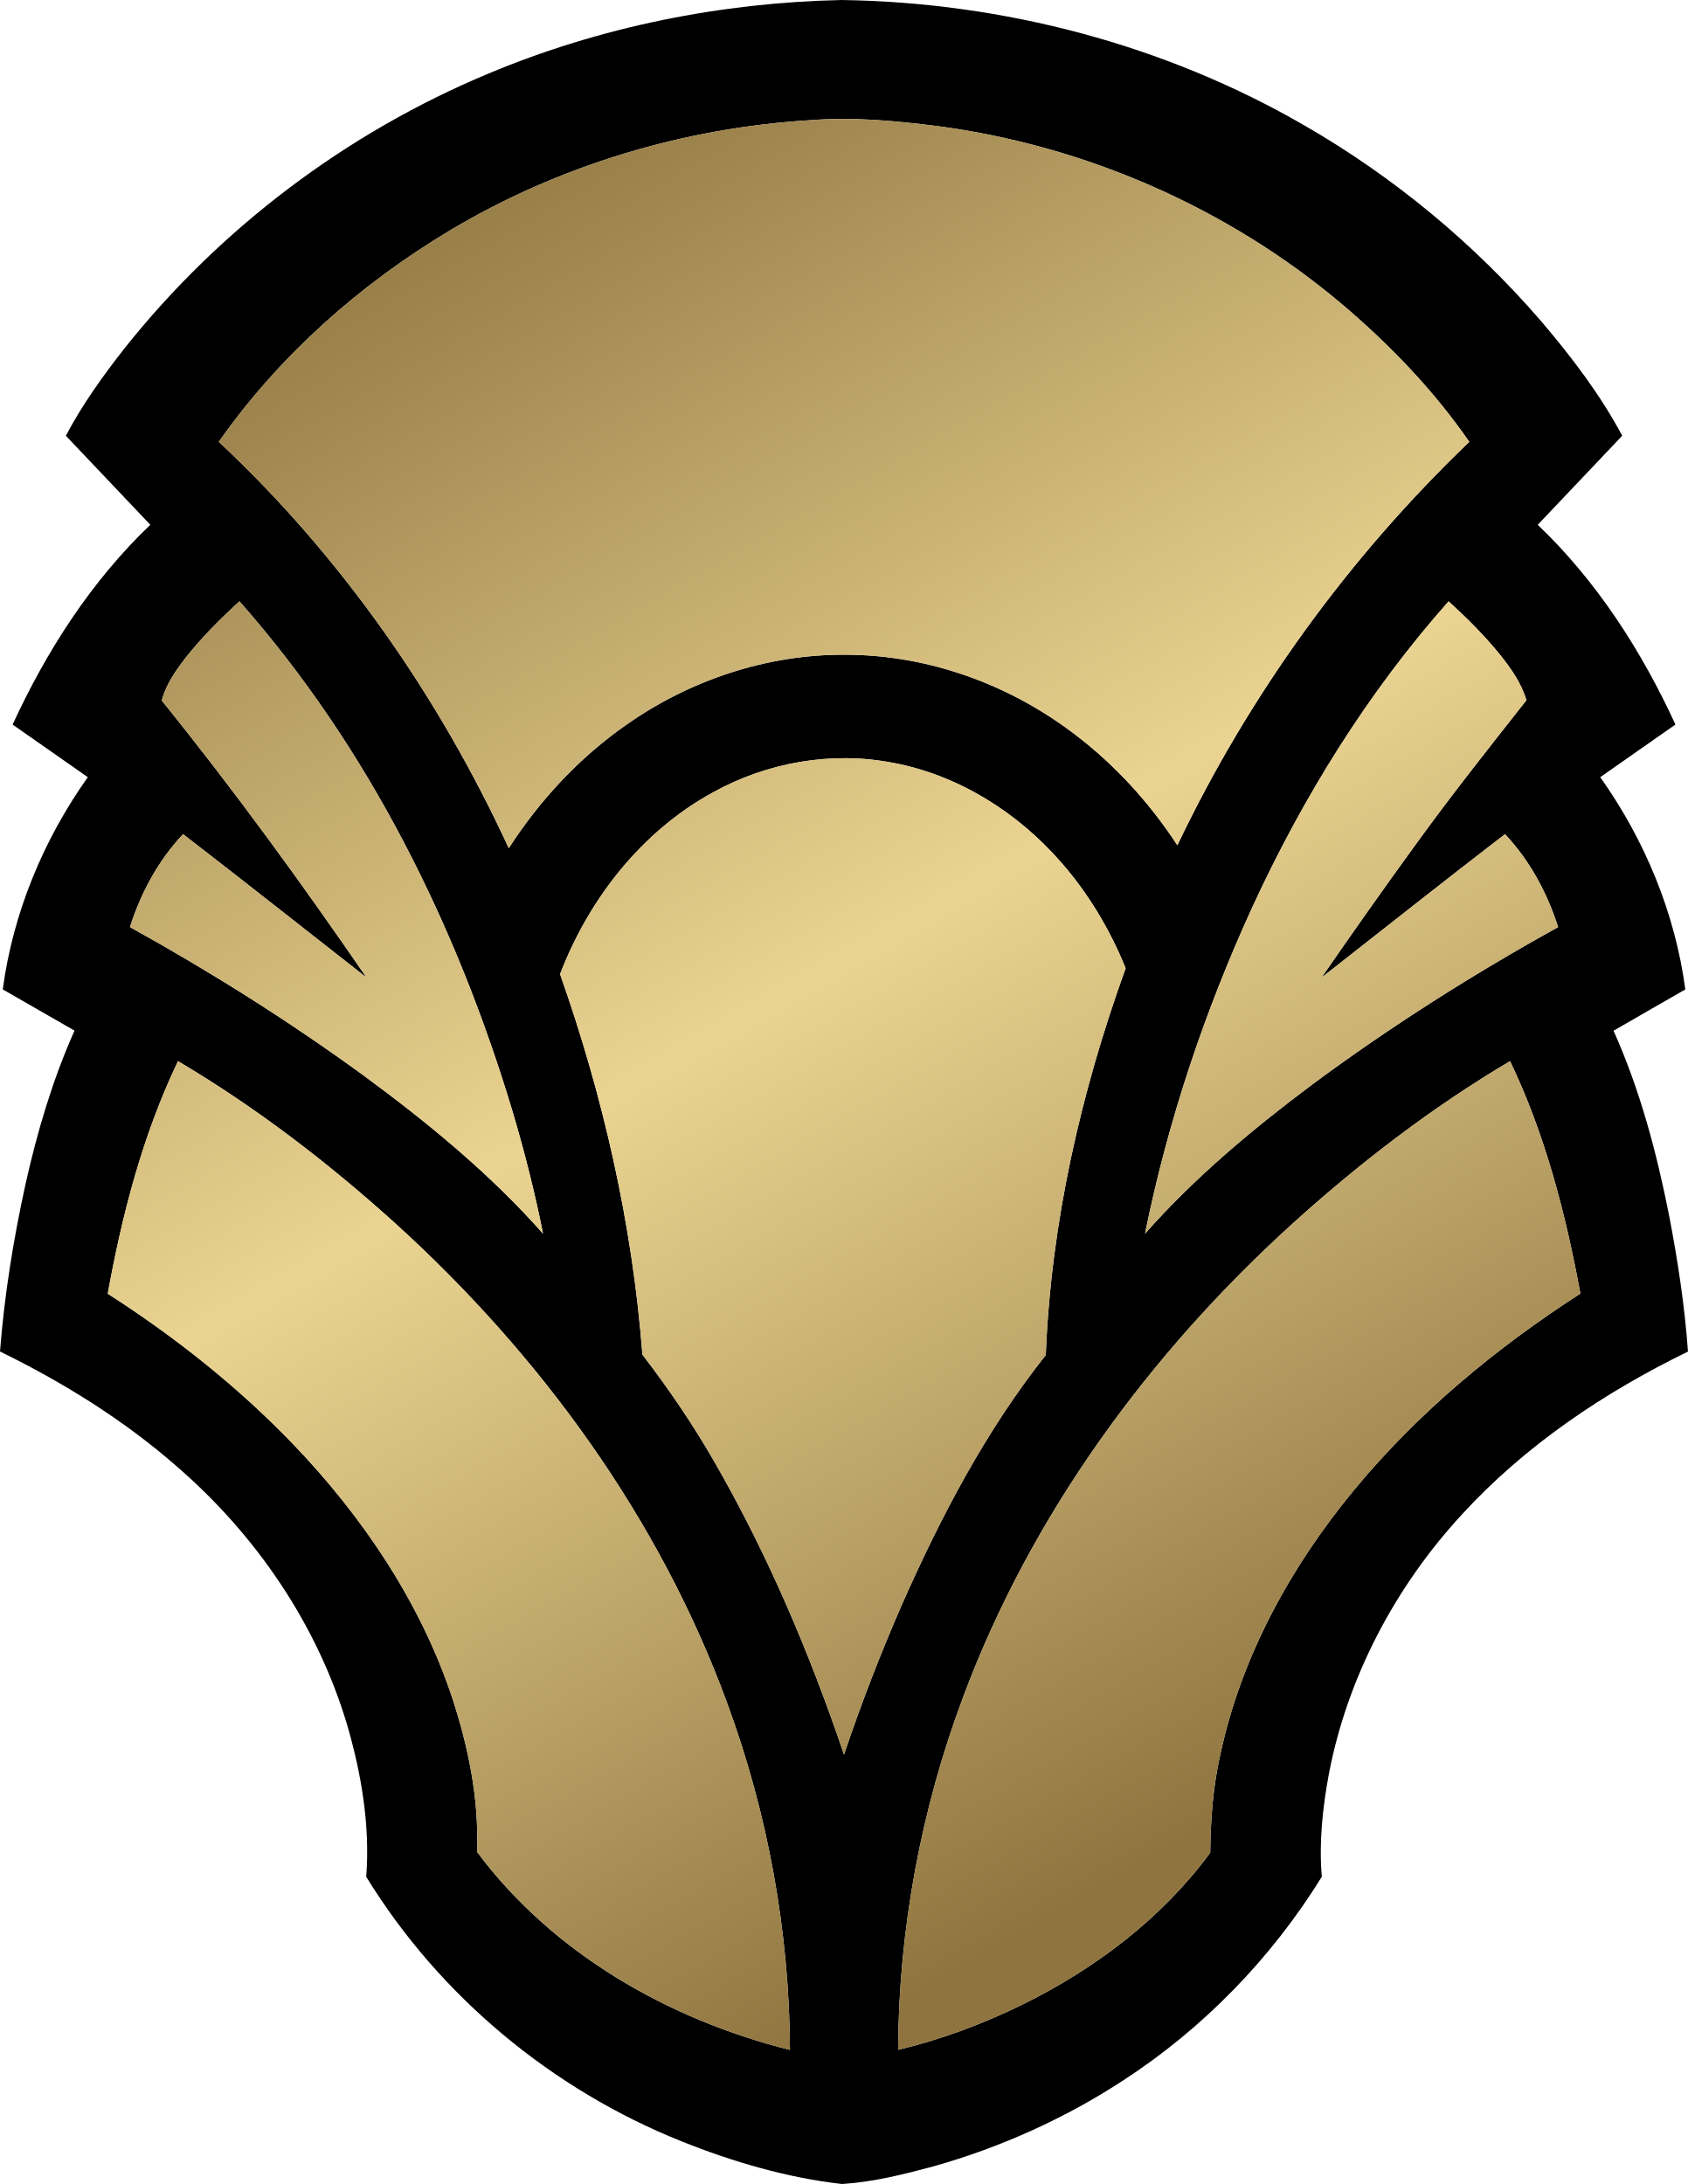
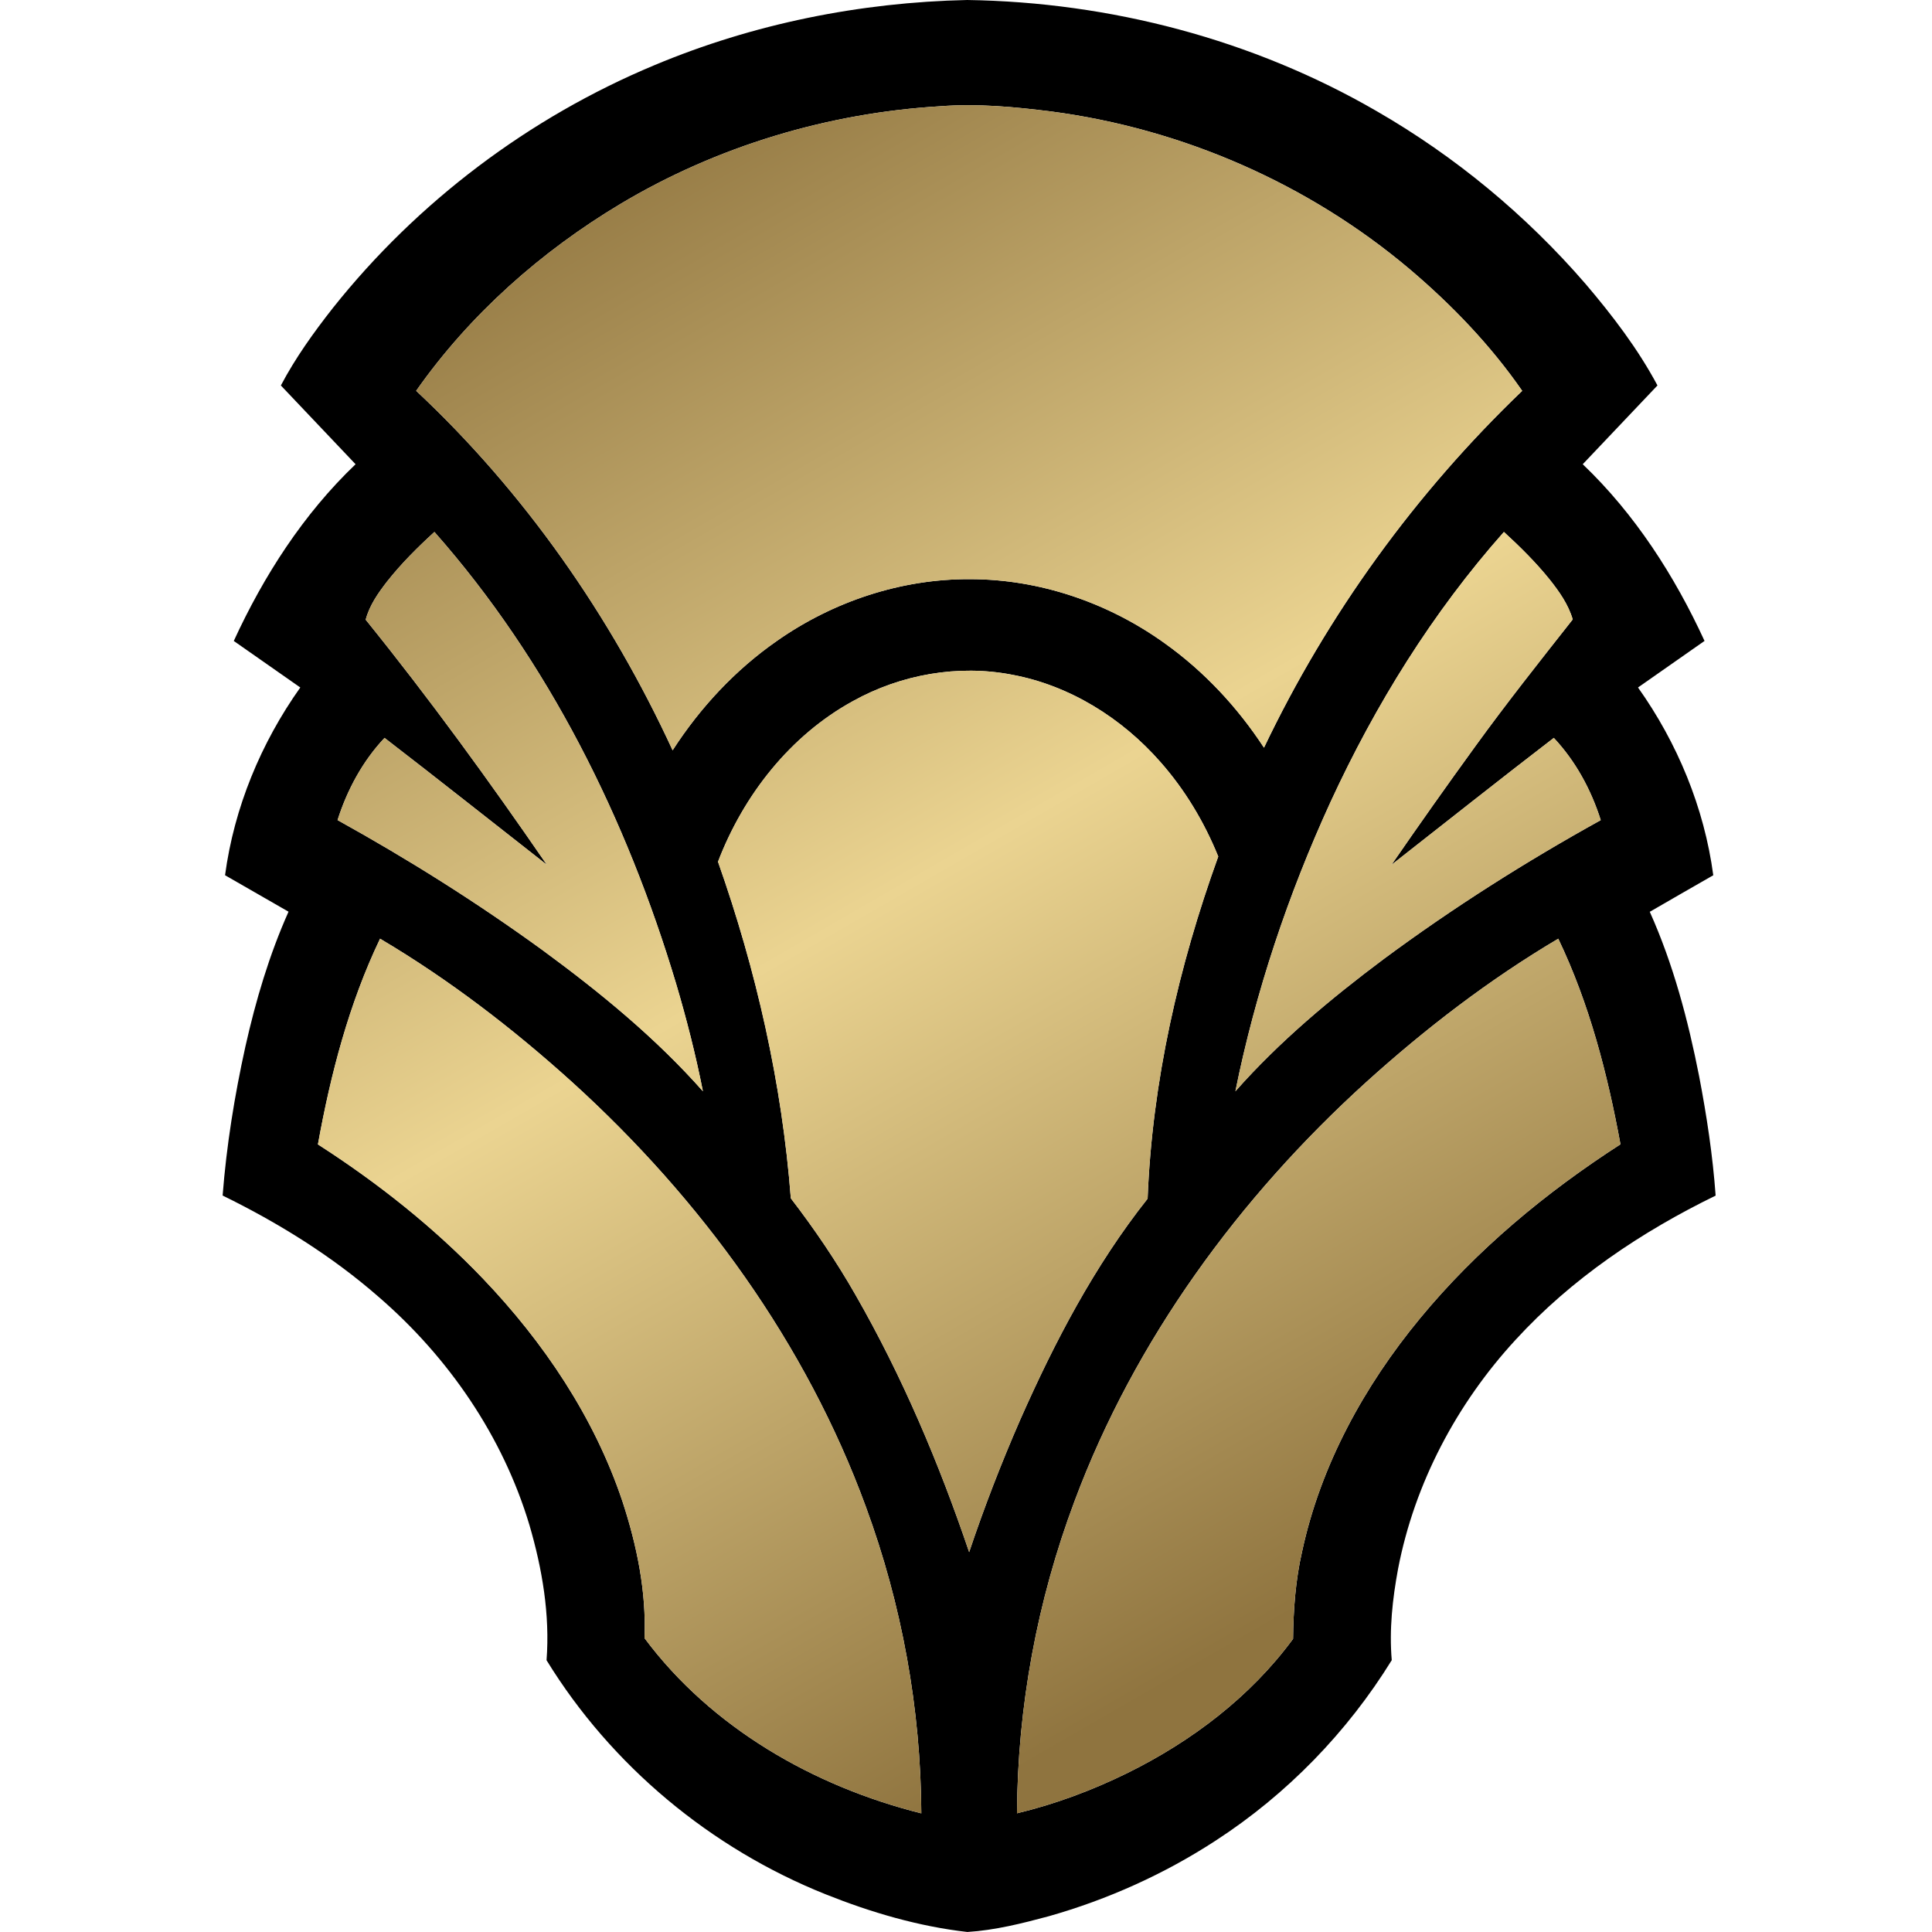
- <svg xmlns="http://www.w3.org/2000/svg" version="1.1" x="0px" y="0px" width="563.36px" height="728.99px">
-   <path d="M162.9,24.61C200.2,8.96,240.53,0.87,280.93,0c53.921,0.8,107.811,14.86,154.55,41.95    c29.65,17.09,56.36,39.23,78.74,65.11c10.18,11.94,19.78,24.51,27.19,38.38c-9.39,9.93-18.81,19.81-28.2,29.73    c19.67,18.77,34.65,42.06,45.96,66.67c-8.35,5.88-16.739,11.7-25.1,17.57c14.86,20.91,25,45.38,28.399,70.85    c-7.99,4.59-16,9.16-23.96,13.79c8.87,19.76,14.44,40.82,18.62,62.029c2.85,14.891,5.141,29.921,6.23,45.061    c-27.99,13.63-54.351,31.341-75.461,54.38c-22.21,24.091-38.14,54.171-44.359,86.421c-2.109,11.339-3.38,22.949-2.391,34.489    c-16.77,27.17-39.56,50.62-66.34,68.02c-19.41,12.671-40.8,22.291-63.1,28.61c-10.05,2.7-20.279,5.28-30.69,5.931    c-18.379-2.091-36.299-7.351-53.439-14.2c-43.311-17.29-80.93-48.55-105.35-88.341c1.31-17.199-1.62-34.5-6.45-50.97    c-10.011-33.46-30.511-63.31-56.841-86.069C41.23,473.92,21.09,461.44,0,451.109c1.471-18.899,4.5-37.649,8.58-56.149    c3.91-17.42,9-34.63,16.29-50.95c-8-4.57-15.97-9.17-23.95-13.76c3.4-25.46,13.541-49.93,28.391-70.84    c-8.35-5.87-16.74-11.69-25.1-17.56c11.318-24.61,26.289-47.91,45.959-66.68c-9.38-9.93-18.81-19.8-28.189-29.72    c5.49-10.42,12.38-20.02,19.64-29.26C73.5,76.12,115.65,44.33,162.9,24.61z M150.221,76.88c-30.091,18.01-57,41.82-77.19,70.59    c40.84,38.22,73.38,84.92,96.771,135.64c10.369-16.09,23.659-30.37,39.399-41.31c21.149-14.84,46.8-23.39,72.7-23.26    c26.31-0.04,52.33,8.89,73.63,24.22c14.83,10.58,27.45,24.14,37.409,39.37c23.991-50.29,57.2-96.11,97.431-134.65    c-11.91-17.2-26.53-32.41-42.46-45.91c-38.16-32.22-85.71-52.98-135.19-59.5c-13.89-1.75-27.93-3.07-41.919-1.98    C228.46,42.61,186.67,55.13,150.221,76.88z M62.02,219.47c-3.359,4.35-6.619,8.97-8.029,14.36    c24.1,29.83,46.64,60.89,68.359,92.49c-20.42-15.96-40.709-32.08-61.25-47.89c-8.25,8.75-14.1,19.59-17.729,31.02    c26.75,14.81,52.681,31.14,77.42,49.12c21.649,15.89,42.601,33.03,60.44,53.2c-2.711-13.69-6.15-27.229-10.12-40.609    C152.5,309.1,123.01,249.49,79.92,200.72C73.53,206.55,67.38,212.68,62.02,219.47z M418.04,302.63    c-15.98,34.89-28.28,71.52-35.891,109.149c16.61-18.81,35.971-34.959,56.021-49.95c26.05-19.29,53.49-36.67,81.84-52.37    c-3.62-11.44-9.479-22.25-17.71-31.03c-20.55,15.79-40.85,31.92-61.26,47.9c10.399-15.09,20.98-30.06,31.75-44.89    c11.77-16.24,24.23-31.96,36.641-47.71c-1.65-5.67-5.11-10.55-8.741-15.12c-5.21-6.45-11.109-12.3-17.22-17.89    C456.57,231.06,434.99,265.87,418.04,302.63z M237.87,264.53c-23.75,13.01-41.351,35.55-50.95,60.63    c14.44,40.93,24.16,83.669,27.48,126.99c8.91,11.591,17.15,23.73,24.41,36.44c17.64,30.739,31.52,63.53,42.879,97.07    c5.681-16.94,12.131-33.61,19.28-49.98c12.99-29.37,28.04-58.14,48.061-83.39c1.72-44.11,11.689-87.66,26.65-129.1    c-5.261-12.99-12.57-25.2-21.86-35.71c-14.49-16.51-34.171-28.84-55.9-32.88C277.551,250.65,255.96,254.48,237.87,264.53z     M35.961,431.82C58.46,446.27,79.58,462.99,98.09,482.31c23.051,24.08,42.17,52.48,52.79,84.24    c5.44,16.59,9.04,34.029,8.31,51.561c25.23,33.859,63.91,55.979,104.451,66.119c-0.181-39.369-7.32-78.67-20.9-115.609    c-22.561-61.71-62.301-116.24-110.76-160.221c-22.42-20.279-46.541-38.79-72.57-54.2C47.69,378.68,40.779,405.199,35.961,431.82z     M431.56,408.27C383.61,451.74,344.2,505.52,321.47,566.39c-14.109,37.59-21.53,77.67-21.729,117.82    c14.409-3.45,28.38-8.67,41.67-15.2c24.2-11.95,46.44-28.76,62.5-50.62c0.12-11,0.93-22.199,3.42-33.02    c7-32.521,23.43-62.41,44.49-87.921c21.36-25.89,47.489-47.529,75.63-65.67c-4.9-26.6-11.74-53.109-23.471-77.58    C478,369.57,453.939,388.05,431.56,408.27z" />
+ <svg xmlns="http://www.w3.org/2000/svg" xmlns:xlink="http://www.w3.org/1999/xlink" version="1.1" x="0px" y="0px" width="729px" height="729px" id="svg23">
+   <defs id="defs27">
+     <linearGradient xlink:href="#SVGID_1_" id="linearGradient31" gradientUnits="userSpaceOnUse" x1="162.89" y1="-58.312" x2="550.601" y2="613.223" gradientTransform="translate(84)" />
+     <linearGradient xlink:href="#SVGID_1_" id="linearGradient33" gradientUnits="userSpaceOnUse" x1="162.89" y1="-58.312" x2="550.601" y2="613.223" gradientTransform="translate(84)" />
+     <linearGradient xlink:href="#SVGID_1_" id="linearGradient35" gradientUnits="userSpaceOnUse" x1="162.89" y1="-58.312" x2="550.601" y2="613.223" gradientTransform="translate(84)" />
+     <linearGradient xlink:href="#SVGID_1_" id="linearGradient37" gradientUnits="userSpaceOnUse" x1="162.89" y1="-58.312" x2="550.601" y2="613.223" gradientTransform="translate(84)" />
+     <linearGradient xlink:href="#SVGID_1_" id="linearGradient39" gradientUnits="userSpaceOnUse" x1="162.89" y1="-58.312" x2="550.601" y2="613.223" gradientTransform="translate(84)" />
+     <linearGradient xlink:href="#SVGID_1_" id="linearGradient41" gradientUnits="userSpaceOnUse" x1="162.89" y1="-58.312" x2="550.601" y2="613.223" gradientTransform="translate(84)" />
+   </defs>
+   <path d="M 246.9,24.61 C 284.2,8.96 324.53,0.87 364.93,0 c 53.921,0.8 107.811,14.86 154.55,41.95 29.65,17.09 56.36,39.23 78.74,65.11 10.18,11.94 19.78,24.51 27.19,38.38 -9.39,9.93 -18.81,19.81 -28.2,29.73 19.67,18.77 34.65,42.06 45.96,66.67 -8.35,5.88 -16.739,11.7 -25.1,17.57 14.86,20.91 25,45.38 28.399,70.85 -7.99,4.59 -16,9.16 -23.96,13.79 8.87,19.76 14.44,40.82 18.62,62.029 2.85,14.891 5.141,29.921 6.23,45.061 -27.99,13.63 -54.351,31.341 -75.461,54.38 -22.21,24.091 -38.14,54.171 -44.359,86.421 -2.109,11.339 -3.38,22.949 -2.391,34.489 -16.77,27.17 -39.56,50.62 -66.34,68.02 -19.41,12.671 -40.8,22.291 -63.1,28.61 -10.05,2.7 -20.279,5.28 -30.69,5.931 -18.379,-2.091 -36.299,-7.351 -53.439,-14.2 -43.311,-17.29 -80.93,-48.55 -105.35,-88.341 1.31,-17.199 -1.62,-34.5 -6.45,-50.97 C 189.768,542.02 169.268,512.17 142.938,489.411 125.23,473.92 105.09,461.44 84,451.109 c 1.471,-18.899 4.5,-37.649 8.58,-56.149 3.91,-17.42 9,-34.63 16.29,-50.95 -8,-4.57 -15.97,-9.17 -23.95,-13.76 3.4,-25.46 13.541,-49.93 28.391,-70.84 -8.35,-5.87 -16.74,-11.69 -25.1,-17.56 11.318,-24.61 26.289,-47.91 45.959,-66.68 -9.38,-9.93 -18.81,-19.8 -28.189,-29.72 5.49,-10.42 12.38,-20.02 19.64,-29.26 C 157.5,76.12 199.65,44.33 246.9,24.61 Z m -12.679,52.27 c -30.091,18.01 -57,41.82 -77.19,70.59 40.84,38.22 73.38,84.92 96.771,135.64 10.369,-16.09 23.659,-30.37 39.399,-41.31 21.149,-14.84 46.8,-23.39 72.7,-23.26 26.31,-0.04 52.33,8.89 73.63,24.22 14.83,10.58 27.45,24.14 37.409,39.37 23.991,-50.29 57.2,-96.11 97.431,-134.65 -11.91,-17.2 -26.53,-32.41 -42.46,-45.91 C 493.751,69.35 446.201,48.59 396.721,42.07 382.831,40.32 368.791,39 354.802,40.09 312.46,42.61 270.67,55.13 234.221,76.88 Z M 146.02,219.47 c -3.359,4.35 -6.619,8.97 -8.029,14.36 24.1,29.83 46.64,60.89 68.359,92.49 -20.42,-15.96 -40.709,-32.08 -61.25,-47.89 -8.25,8.75 -14.1,19.59 -17.729,31.02 26.75,14.81 52.681,31.14 77.42,49.12 21.649,15.89 42.601,33.03 60.44,53.2 -2.711,-13.69 -6.15,-27.229 -10.12,-40.609 C 236.5,309.1 207.01,249.49 163.92,200.72 c -6.39,5.83 -12.54,11.96 -17.9,18.75 z m 356.02,83.16 c -15.98,34.89 -28.28,71.52 -35.891,109.149 16.61,-18.81 35.971,-34.959 56.021,-49.95 26.05,-19.29 53.49,-36.67 81.84,-52.37 -3.62,-11.44 -9.479,-22.25 -17.71,-31.03 -20.55,15.79 -40.85,31.92 -61.26,47.9 10.399,-15.09 20.98,-30.06 31.75,-44.89 11.77,-16.24 24.23,-31.96 36.641,-47.71 -1.65,-5.67 -5.11,-10.55 -8.741,-15.12 -5.21,-6.45 -11.109,-12.3 -17.22,-17.89 -26.9,30.341 -48.48,65.151 -65.43,101.911 z m -180.17,-38.1 c -23.75,13.01 -41.351,35.55 -50.95,60.63 14.44,40.93 24.16,83.669 27.48,126.99 8.91,11.591 17.15,23.73 24.41,36.44 17.64,30.739 31.52,63.53 42.879,97.07 5.681,-16.94 12.131,-33.61 19.28,-49.98 12.99,-29.37 28.04,-58.14 48.061,-83.39 1.72,-44.11 11.689,-87.66 26.65,-129.1 -5.261,-12.99 -12.57,-25.2 -21.86,-35.71 -14.49,-16.51 -34.171,-28.84 -55.9,-32.88 -20.369,-3.95 -41.96,-0.12 -60.05,9.93 z M 119.961,431.82 c 22.499,14.45 43.619,31.17 62.129,50.49 23.051,24.08 42.17,52.48 52.79,84.24 5.44,16.59 9.04,34.029 8.31,51.561 25.23,33.859 63.91,55.979 104.451,66.119 -0.181,-39.369 -7.32,-78.67 -20.9,-115.609 -22.561,-61.71 -62.301,-116.24 -110.76,-160.221 -22.42,-20.279 -46.541,-38.79 -72.57,-54.2 -11.721,24.48 -18.632,50.999 -23.45,77.62 z M 515.56,408.27 c -47.95,43.47 -87.36,97.25 -110.09,158.12 -14.109,37.59 -21.53,77.67 -21.729,117.82 14.409,-3.45 28.38,-8.67 41.67,-15.2 24.2,-11.95 46.44,-28.76 62.5,-50.62 0.12,-11 0.93,-22.199 3.42,-33.02 7,-32.521 23.43,-62.41 44.49,-87.921 21.36,-25.89 47.489,-47.529 75.63,-65.67 -4.9,-26.6 -11.74,-53.109 -23.471,-77.58 C 562,369.57 537.939,388.05 515.56,408.27 Z" id="path2" />
  <linearGradient id="SVGID_1_" gradientUnits="userSpaceOnUse" x1="162.89" y1="-58.312" x2="550.601" y2="613.223">
-     <stop offset="0.1" style="stop-color:#8F743F" />
-     <stop offset="0.5" style="stop-color:#EBD491" />
-     <stop offset="0.9" style="stop-color:#8F743F" />
+     <stop offset="0.1" style="stop-color:#8F743F" id="stop4" />
+     <stop offset="0.5" style="stop-color:#EBD491" id="stop6" />
+     <stop offset="0.9" style="stop-color:#8F743F" id="stop8" />
  </linearGradient>
-   <path fill="url(#SVGID_1_)" d="M169.801,283.11c10.369-16.09,23.659-30.37,39.399-41.31c21.149-14.84,46.8-23.39,72.7-23.26   c26.31-0.04,52.33,8.89,73.63,24.22c14.83,10.58,27.45,24.14,37.409,39.37c23.991-50.29,57.2-96.11,97.431-134.65   c-11.91-17.2-26.53-32.41-42.46-45.91c-38.16-32.22-85.71-52.98-135.19-59.5c-13.89-1.75-27.93-3.07-41.919-1.98   c-42.341,2.52-84.131,15.04-120.58,36.79c-30.091,18.01-57,41.82-77.19,70.59C113.87,185.69,146.41,232.39,169.801,283.11z" />
-   <path fill="url(#SVGID_1_)" d="M43.37,309.45c26.75,14.81,52.681,31.14,77.42,49.12c21.649,15.89,42.601,33.03,60.44,53.2   c-2.711-13.69-6.15-27.229-10.12-40.609C152.5,309.1,123.01,249.49,79.92,200.72c-6.39,5.83-12.54,11.96-17.9,18.75   c-3.359,4.35-6.619,8.97-8.029,14.36c24.1,29.83,46.64,60.89,68.359,92.49c-20.42-15.96-40.709-32.08-61.25-47.89   C52.85,287.18,47,298.02,43.37,309.45z" />
-   <path fill="url(#SVGID_1_)" d="M483.47,200.72c-26.899,30.34-48.479,65.15-65.43,101.91c-15.98,34.89-28.28,71.52-35.891,109.149   c16.61-18.81,35.971-34.959,56.021-49.95c26.05-19.29,53.49-36.67,81.84-52.37c-3.62-11.44-9.479-22.25-17.71-31.03   c-20.55,15.79-40.85,31.92-61.26,47.9c10.399-15.09,20.98-30.06,31.75-44.89c11.77-16.24,24.23-31.96,36.641-47.71   c-1.65-5.67-5.11-10.55-8.741-15.12C495.479,212.16,489.58,206.31,483.47,200.72z" />
-   <path fill="url(#SVGID_1_)" d="M349.03,452.29c1.72-44.11,11.689-87.66,26.65-129.1c-5.261-12.99-12.57-25.2-21.86-35.71   c-14.49-16.51-34.171-28.84-55.9-32.88c-20.369-3.95-41.96-0.12-60.05,9.93c-23.75,13.01-41.351,35.55-50.95,60.63   c14.44,40.93,24.16,83.669,27.48,126.99c8.91,11.591,17.15,23.73,24.41,36.44c17.64,30.739,31.52,63.53,42.879,97.07   c5.681-16.94,12.131-33.61,19.28-49.98C313.96,506.31,329.01,477.54,349.03,452.29z" />
-   <path fill="url(#SVGID_1_)" d="M131.98,408.399c-22.42-20.279-46.541-38.79-72.57-54.2c-11.72,24.48-18.631,51-23.449,77.621   C58.46,446.27,79.58,462.99,98.09,482.31c23.051,24.08,42.17,52.48,52.79,84.24c5.44,16.59,9.04,34.029,8.31,51.561   c25.23,33.859,63.91,55.979,104.451,66.119c-0.181-39.369-7.32-78.67-20.9-115.609C220.18,506.91,180.439,452.38,131.98,408.399z" />
-   <path fill="url(#SVGID_1_)" d="M503.979,354.2c-25.979,15.371-50.04,33.85-72.42,54.07C383.61,451.74,344.2,505.52,321.47,566.39   c-14.109,37.59-21.53,77.67-21.729,117.82c14.409-3.45,28.38-8.67,41.67-15.2c24.2-11.95,46.44-28.76,62.5-50.62   c0.12-11,0.93-22.199,3.42-33.02c7-32.521,23.43-62.41,44.49-87.921c21.36-25.89,47.489-47.529,75.63-65.67   C522.55,405.18,515.71,378.67,503.979,354.2z" />
+   <path d="m 253.801,283.11 c 10.369,-16.09 23.659,-30.37 39.399,-41.31 21.149,-14.84 46.8,-23.39 72.7,-23.26 26.31,-0.04 52.33,8.89 73.63,24.22 14.83,10.58 27.45,24.14 37.409,39.37 23.991,-50.29 57.2,-96.11 97.431,-134.65 -11.91,-17.2 -26.53,-32.41 -42.46,-45.91 C 493.75,69.35 446.2,48.59 396.72,42.07 382.83,40.32 368.79,39 354.801,40.09 312.46,42.61 270.67,55.13 234.221,76.88 c -30.091,18.01 -57,41.82 -77.19,70.59 40.839,38.22 73.379,84.92 96.77,135.64 z" id="path11" style="fill:url(#linearGradient41)" />
+   <path d="m 127.37,309.45 c 26.75,14.81 52.681,31.14 77.42,49.12 21.649,15.89 42.601,33.03 60.44,53.2 -2.711,-13.69 -6.15,-27.229 -10.12,-40.609 C 236.5,309.1 207.01,249.49 163.92,200.72 c -6.39,5.83 -12.54,11.96 -17.9,18.75 -3.359,4.35 -6.619,8.97 -8.029,14.36 24.1,29.83 46.64,60.89 68.359,92.49 -20.42,-15.96 -40.709,-32.08 -61.25,-47.89 -8.25,8.75 -14.1,19.59 -17.73,31.02 z" id="path13" style="fill:url(#linearGradient39)" />
+   <path d="m 567.47,200.72 c -26.899,30.34 -48.479,65.15 -65.43,101.91 -15.98,34.89 -28.28,71.52 -35.891,109.149 16.61,-18.81 35.971,-34.959 56.021,-49.95 26.05,-19.29 53.49,-36.67 81.84,-52.37 -3.62,-11.44 -9.479,-22.25 -17.71,-31.03 -20.55,15.79 -40.85,31.92 -61.26,47.9 10.399,-15.09 20.98,-30.06 31.75,-44.89 11.77,-16.24 24.23,-31.96 36.641,-47.71 -1.65,-5.67 -5.11,-10.55 -8.741,-15.12 -5.211,-6.449 -11.11,-12.299 -17.22,-17.889 z" id="path15" style="fill:url(#linearGradient37)" />
+   <path d="m 433.03,452.29 c 1.72,-44.11 11.689,-87.66 26.65,-129.1 -5.261,-12.99 -12.57,-25.2 -21.86,-35.71 -14.49,-16.51 -34.171,-28.84 -55.9,-32.88 -20.369,-3.95 -41.96,-0.12 -60.05,9.93 -23.75,13.01 -41.351,35.55 -50.95,60.63 14.44,40.93 24.16,83.669 27.48,126.99 8.91,11.591 17.15,23.73 24.41,36.44 17.64,30.739 31.52,63.53 42.879,97.07 5.681,-16.94 12.131,-33.61 19.28,-49.98 12.991,-29.37 28.041,-58.14 48.061,-83.39 z" id="path17" style="fill:url(#linearGradient35)" />
+   <path d="m 215.98,408.399 c -22.42,-20.279 -46.541,-38.79 -72.57,-54.2 -11.72,24.48 -18.631,51 -23.449,77.621 22.499,14.45 43.619,31.17 62.129,50.49 23.051,24.08 42.17,52.48 52.79,84.24 5.44,16.59 9.04,34.029 8.31,51.561 25.23,33.859 63.91,55.979 104.451,66.119 -0.181,-39.369 -7.32,-78.67 -20.9,-115.609 C 304.18,506.91 264.439,452.38 215.98,408.399 Z" id="path19" style="fill:url(#linearGradient33)" />
+   <path d="m 587.979,354.2 c -25.979,15.371 -50.04,33.85 -72.42,54.07 -47.949,43.47 -87.359,97.25 -110.089,158.12 -14.109,37.59 -21.53,77.67 -21.729,117.82 14.409,-3.45 28.38,-8.67 41.67,-15.2 24.2,-11.95 46.44,-28.76 62.5,-50.62 0.12,-11 0.93,-22.199 3.42,-33.02 7,-32.521 23.43,-62.41 44.49,-87.921 21.36,-25.89 47.489,-47.529 75.63,-65.67 C 606.55,405.18 599.71,378.67 587.979,354.2 Z" id="path21" style="fill:url(#linearGradient31)" />
</svg>
